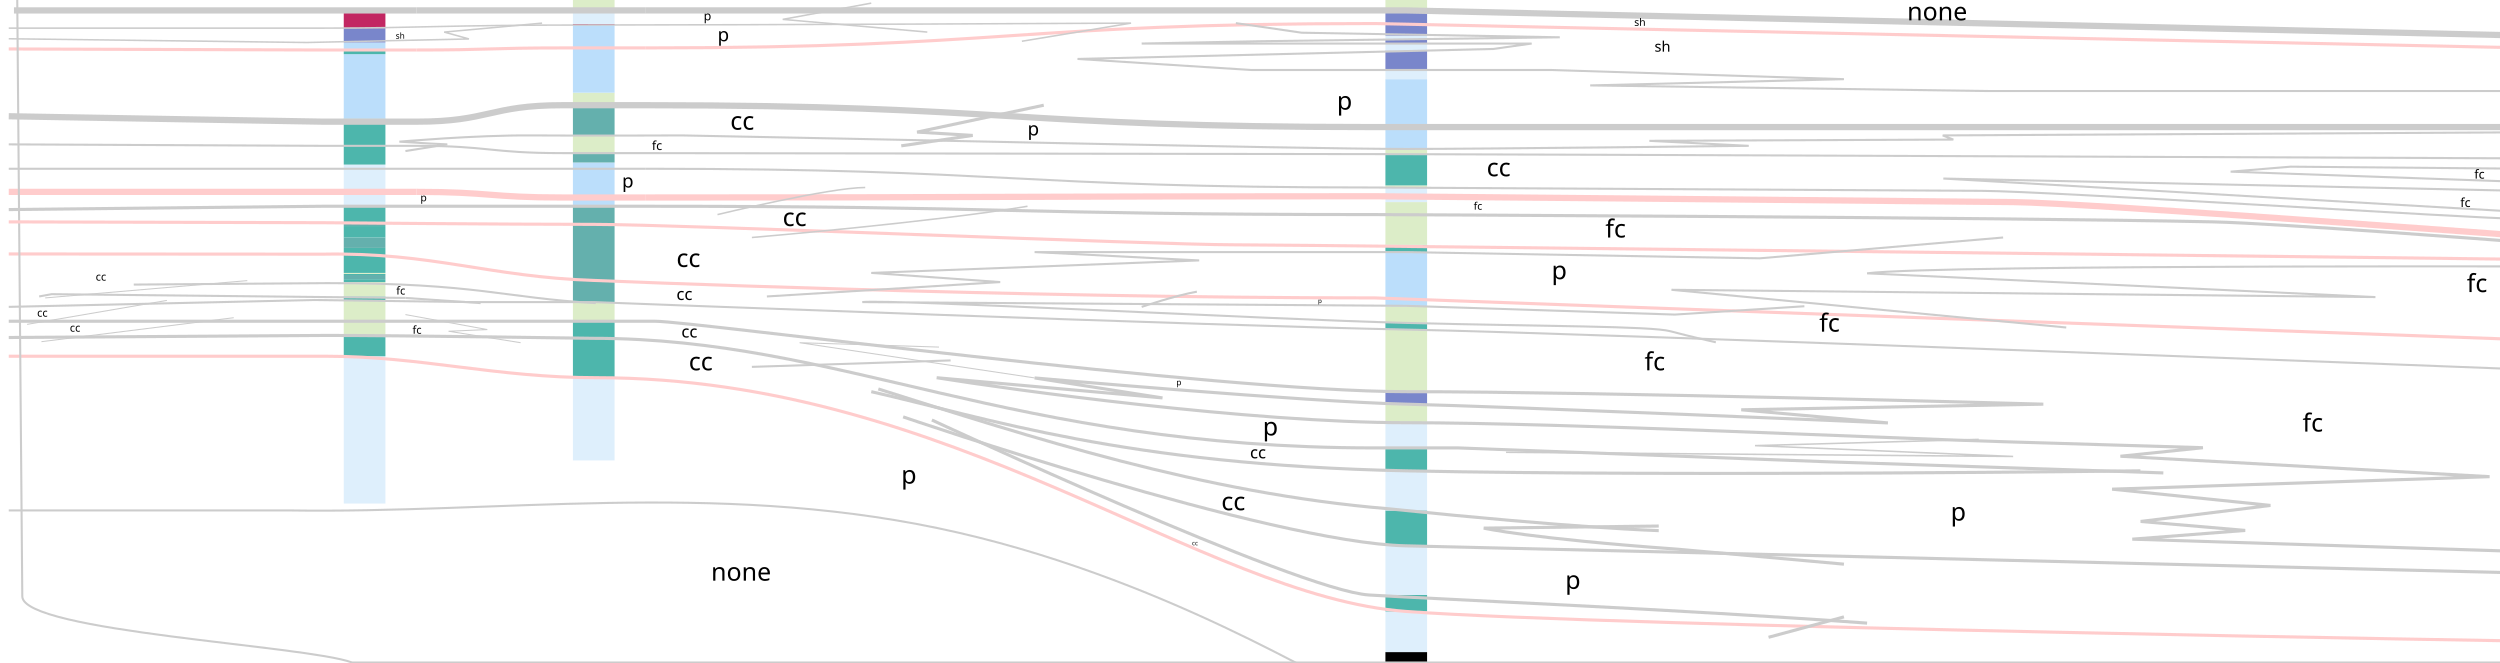
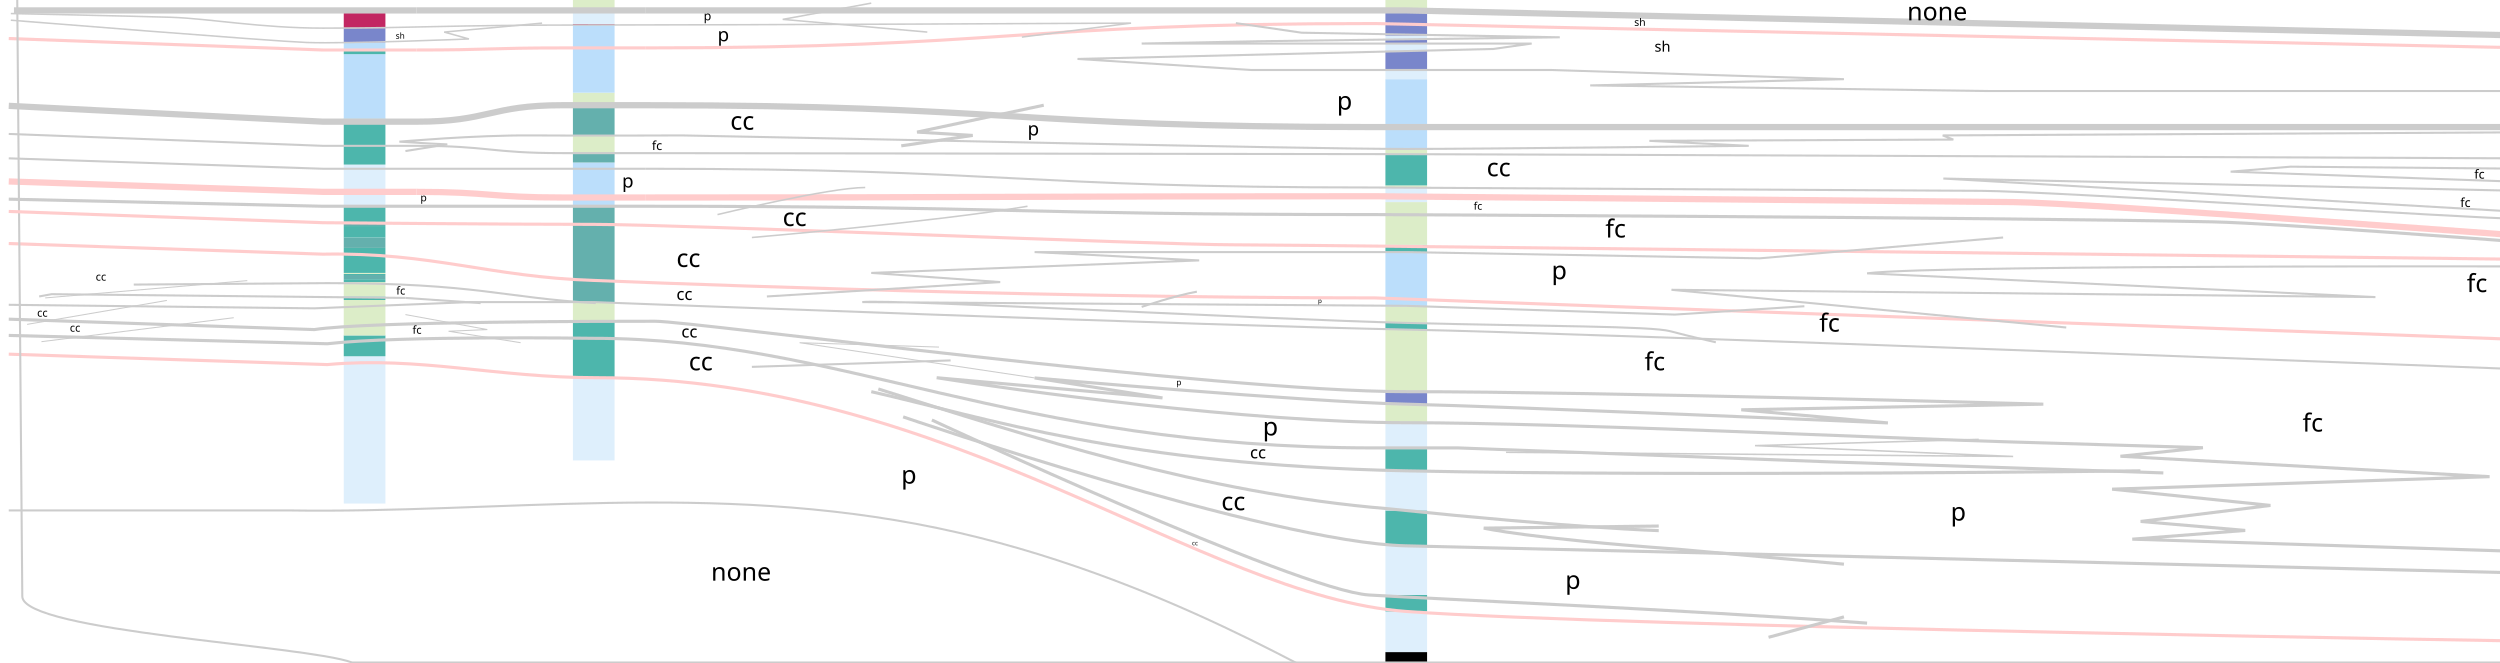
<svg xmlns="http://www.w3.org/2000/svg" version="1.1" id="Layer_1" x="0px" y="0px" width="1200px" height="318px" viewBox="0 0 1200 318" enable-background="new 0 0 1200 318" xml:space="preserve">
  <g id="Layer_1_1_">
    <g display="none">
      <g display="inline">
        <path fill="none" stroke="#FFCCCC" stroke-width="3" d="M160,92.1h40 M200,92.1c35,0,35,2.7,70,2.7h40" />
        <path fill="none" stroke="#FFCCCC" stroke-width="3" d="M160,92.1h40 M200,92.1c35,0,35,2.7,70,2.7h40 M310,94.8     c175,0,175-0.6,350-0.6h40" />
      </g>
      <g display="inline">
        <path fill="none" stroke="#CCCCCC" d="M160,70h40 M200,70c35,0,35,3.5,70,3.5h40" />
      </g>
      <g display="inline">
        <path fill="none" stroke="#FFCCCC" stroke-width="1.5" d="M160,123h40 M200,123c35,0,35,11,70,11h40" />
        <path fill="none" stroke="#FFCCCC" stroke-width="1.5" d="M160,123h40 M200,123c35,0,35,11,70,11h40 M310,134c175,0,175,9,350,9     h40" />
      </g>
      <g display="inline">
        <path fill="none" stroke="#FFCCCC" stroke-width="1.5" d="M160,24h40 M200,24c35,0,35-1,70-1h40" />
        <path fill="none" stroke="#FFCCCC" stroke-width="1.5" d="M160,24h40 M200,24c35,0,35-1,70-1h40 M310,23c175,0,175-11.7,350-11.7     h40" />
      </g>
      <g display="inline">
        <path fill="none" stroke="#FFCCCC" stroke-width="1.5" d="M160,171h40 M200,171c35,0,35,10.6,70,10.6h40" />
        <path fill="none" stroke="#FFCCCC" stroke-width="1.5" d="M160,171h40 M200,171c35,0,35,10.6,70,10.6h40 M310,181.6     c175,0,175,111.9,350,111.9h40" />
      </g>
      <g display="inline">
        <path fill="none" stroke="#FFCCCC" stroke-width="1.5" d="M160,79h40 M200,79c35,0,35-1,70-1h40" />
        <path fill="none" stroke="#FFCCCC" stroke-width="1.5" d="M160,79h40 M200,79c35,0,35-1,70-1h40 M310,78c175,0,175,11,350,11h40" />
      </g>
      <g display="inline">
        <path fill="none" stroke="#CCCCCC" d="M160,81h40 M200,81c35,0,35,0,70,0h40" />
        <path fill="none" stroke="#CCCCCC" d="M160,81h40 M200,81c35,0,35,0,70,0h40 M310,81c175,0,175,9,350,9h40" />
      </g>
      <g display="inline">
        <path fill="none" stroke="#CCCCCC" stroke-width="3" d="M160,58.4h40 M200,58.4c35,0,35-7.9,70-7.9h40" />
        <path fill="none" stroke="#CCCCCC" stroke-width="3" d="M160,58.4h40 M200,58.4c35,0,35-7.9,70-7.9h40 M310,50.5     C485,50.5,485,61,660,61h40" />
      </g>
      <g display="inline">
        <path fill="none" stroke="#CCCCCC" stroke-width="1.5" d="M160,161h40 M200,161c35,0,35,2,70,2h40" />
        <path fill="none" stroke="#CCCCCC" stroke-width="1.5" d="M160,161h40 M200,161c35,0,35,2,70,2h40 M310,163c175,0,175,52,350,52     h40" />
      </g>
      <g display="inline">
        <path fill="none" stroke="#CCCCCC" stroke-width="1.5" d="M160,99h40 M200,99c35,0,35,0,70,0h40" />
        <path fill="none" stroke="#CCCCCC" stroke-width="1.5" d="M160,99h40 M200,99c35,0,35,0,70,0h40 M310,99c175,0,175,4,350,4h40" />
      </g>
      <g display="inline">
        <path fill="none" stroke="#CCCCCC" stroke-width="3" d="M160,5h40 M200,5c35,0,35,0,70,0h40" />
        <path fill="none" stroke="#CCCCCC" stroke-width="3" d="M160,5h40 M200,5c35,0,35,0,70,0h40 M310,5c175,0,175,0,350,0h40" />
      </g>
    </g>
    <g>
      <g transform="translate(165, 5)">
        <g>
          <g>
            <rect y="166" fill="#DEEFFC" width="20" height="70.7" />
            <rect y="156" fill="#4DB6AC" width="20" height="10" />
            <rect y="139" fill="#DCEDC8" width="20" height="17" />
            <rect y="137.3" fill="#4DB6AC" width="20" height="1.7" />
            <rect y="130.4" fill="#DCEDC8" width="20" height="6.9" />
            <rect y="129" fill="#4DB6AC" width="20" height="1.4" />
            <rect y="127" fill="#64B0AD" width="20" height="2" />
            <rect y="126.5" fill="#4DB6AC" width="20" height="0.5" />
            <rect y="126" fill="#DCEDC8" width="20" height="0.5" />
            <rect y="114" fill="#4DB6AC" width="20" height="12" />
            <rect y="109" fill="#64B0AD" width="20" height="5" />
            <rect y="103.5" fill="#4DB6AC" width="20" height="5.5" />
            <rect y="101.8" fill="#64B0AD" width="20" height="1.7" />
            <rect y="94" fill="#4DB6AC" width="20" height="7.8" />
            <rect y="74" fill="#DEEFFC" width="20" height="20" />
            <rect y="52" fill="#4DB6AC" width="20" height="22" />
            <rect y="21" fill="#BBDEFB" width="20" height="31" />
            <rect y="19" fill="#4DB6AC" width="20" height="2" />
            <rect y="15.4" fill="#BBDEFB" width="20" height="3.6" />
            <rect y="8.5" fill="#7986CB" width="20" height="6.9" />
            <rect y="0" fill="#C22762" width="20" height="8.5" />
            <rect y="-0.5" fill="#DCEDC8" width="20" height="0.5" />
          </g>
        </g>
      </g>
      <g transform="translate(275, 5)">
        <g>
          <g>
            <rect y="176.3" fill="#DEEFFC" width="20" height="39.7" />
            <rect y="149.2" fill="#4DB6AC" width="20" height="27.1" />
            <rect y="140" fill="#DCEDC8" width="20" height="9.2" />
            <rect y="94" fill="#64B0AD" width="20" height="46" />
            <rect y="73" fill="#BBDEFB" width="20" height="21" />
            <rect y="68.5" fill="#64B0AD" width="20" height="4.5" />
            <rect y="60" fill="#DCEDC8" width="20" height="8.5" />
            <rect y="45.5" fill="#64B0AD" width="20" height="14.5" />
            <rect y="39.5" fill="#DCEDC8" width="20" height="6" />
            <rect y="7" fill="#BBDEFB" width="20" height="32.5" />
            <rect y="6.5" fill="#C22762" width="20" height="0.5" />
            <rect y="0" fill="#DEEFFC" width="20" height="6.5" />
            <rect y="-7" fill="#DCEDC8" width="20" height="7" />
          </g>
        </g>
      </g>
      <g transform="translate(665, 5)">
        <g>
          <g>
            <rect y="308" width="20" height="50" />
            <rect y="288.5" fill="#DEEFFC" width="20" height="19.5" />
            <rect y="280.6" fill="#4DB6AC" width="20" height="7.9" />
            <rect y="257" fill="#DEEFFC" width="20" height="23.6" />
            <rect y="240" fill="#4DB6AC" width="20" height="17" />
            <rect y="221" fill="#DEEFFC" width="20" height="19" />
            <rect y="210" fill="#4DB6AC" width="20" height="11" />
            <rect y="198" fill="#DEEFFC" width="20" height="12" />
            <rect y="189" fill="#DCEDC8" width="20" height="9" />
            <rect y="183" fill="#7986CB" width="20" height="6" />
            <rect y="153" fill="#DCEDC8" width="20" height="30" />
            <rect y="150" fill="#4DB6AC" width="20" height="3" />
            <rect y="142" fill="#DCEDC8" width="20" height="8" />
            <rect y="116" fill="#BBDEFB" width="20" height="26" />
            <rect y="112.5" fill="#4DB6AC" width="20" height="3.5" />
            <rect y="92" fill="#DCEDC8" width="20" height="20.5" />
            <rect y="85" fill="#DEEFFC" width="20" height="7" />
            <rect y="84" fill="#DCEDC8" width="20" height="1" />
            <rect y="69" fill="#4DB6AC" width="20" height="15" />
            <rect y="66.5" fill="#DCEDC8" width="20" height="2.5" />
            <rect y="33" fill="#BBDEFB" width="20" height="33.5" />
            <rect y="28.6" fill="#DEEFFC" width="20" height="4.4" />
            <rect y="19.3" fill="#7986CB" width="20" height="9.3" />
            <rect y="15.9" fill="#DEEFFC" width="20" height="3.4" />
            <rect y="13.7" fill="#7986CB" width="20" height="2.2" />
            <rect y="12.1" fill="#DEEFFC" width="20" height="1.6" />
            <rect y="0" fill="#7986CB" width="20" height="12.1" />
            <rect y="-33.9" fill="#DCEDC8" width="20" height="33.9" />
          </g>
        </g>
      </g>
    </g>
  </g>
  <g id="Lines">
-     <path fill="none" stroke="#FFCCCC" stroke-width="1.5" d="M4.2,121.9L155,122l0,0c52.5-1,80,11,130,12.6c0,0,200,8.4,375,8.4   l578.1,21" />
-     <path fill="none" stroke="#FFCCCC" stroke-width="1.5" d="M4.2,171h152.9c44.5,0,81,10.3,129.3,10.3c170.8,0,290.1,105,388.6,112.2   c99.4,7.3,547,14.4,547,14.4" />
+     <path fill="none" stroke="#FFCCCC" stroke-width="1.5" d="M4.2,116.9L155,122l0,0c52.5-1,80,11,130,12.6c0,0,200,8.4,375,8.4   l578.1,21" />
+     <path fill="none" stroke="#FFCCCC" stroke-width="1.5" d="M4.2,170l152.9,5c44.5-4,81,6.3,129.3,6.3c170.8,0,290.1,105,388.6,112.2   c99.4,7.3,547,14.4,547,14.4" />
    <path fill="none" stroke="#CCCCCC" stroke-width="1.5" d="M447.3,201.6c0,0,175.7,81.9,209.9,84s147.8,6.8,239,13.5" />
    <path fill="none" stroke="#CCCCCC" stroke-width="1.5" d="M1205.8,274.9c0,0-466-11.5-530.9-12.9c-64.8-1.4-241.4-61.9-241.4-61.9" />
    <path fill="none" stroke="#CCCCCC" stroke-width="1.5" d="M796.2,252.5l-84,1c0,0,22,5,92.9,10.1l80,7.2" />
    <path fill="none" stroke="#CCCCCC" stroke-width="1.5" d="M421.6,186.7c72.1,22.8,156.2,50.2,244.8,57.5   c92.1,9.5,129.8,10.5,129.8,10.5" />
    <path fill="none" stroke="#CCCCCC" stroke-width="1.5" d="M1027.4,226c0,0-216.8,2.8-352.4,0s-201.5-25.5-256.8-38" />
-     <path fill="none" stroke="#CCCCCC" stroke-width="1.5" d="M4.2,162l152.9-1c35,0,127.9,1.4,127.9,1.4c118.7,0,200,52.6,375,52.6h40   l178.4,6.7l160,5.3" />
-     <polyline fill="none" stroke="#FFCCCC" stroke-width="3" points="4.2,92.1 155,92.1 200,92.1  " />
+     <path fill="none" stroke="#CCCCCC" stroke-width="1.5" d="M4.2,161l152.9,4c35-4,127.9-2.6,127.9-2.6c118.7,0,200,52.6,375,52.6h40   l178.4,6.7l160,5.3" />
+     <polyline fill="none" stroke="#FFCCCC" stroke-width="3" points="4.2,87.1 155,92.1 200,92.1  " />
    <path fill="none" stroke="#FFCCCC" stroke-width="3" d="M200,92.1c35,0,35,2.7,70,2.7h40" />
    <path fill="none" stroke="#FFCCCC" stroke-width="3" d="M310,94.8c175,0,175-0.6,350-0.6c0,0,229.7,2,306.3,2.8   c33.2,0.3,255.7,17,255.7,17" />
-     <path fill="none" stroke="#CCCCCC" d="M4.2,69.3L155,70h45c35,0,35,3.5,70,3.5h40c67.5,0,310.2,0.5,365,0.5c33.6,0,533.3,2,533.3,2   " />
-     <polyline fill="none" stroke="#FFCCCC" stroke-width="1.5" points="4.2,23.5 155,24 200,24  " />
+     <path fill="none" stroke="#CCCCCC" d="M4.2,64.3L155,70h45c35,0,35,3.5,70,3.5h40c67.5,0,310.2,0.5,365,0.5c33.6,0,533.3,2,533.3,2   " />
+     <polyline fill="none" stroke="#FFCCCC" stroke-width="1.5" points="4.2,18.5 155,24 200,24  " />
    <path fill="none" stroke="#FFCCCC" stroke-width="1.5" d="M200,24c35,0,35-1,70-1h40" />
    <path fill="none" stroke="#FFCCCC" stroke-width="1.5" d="M310,23c175,0,175-11.7,350-11.7L1213.2,23" />
-     <path fill="none" stroke="#CCCCCC" d="M4.2,81H155c0,0,80,0,115,0h40" />
+     <path fill="none" stroke="#CCCCCC" d="M4.2,76L155,81c0,0,80,0,115,0h40" />
    <path fill="none" stroke="#CCCCCC" d="M310,81c175,0,175,9,350,9c0,0,187.4,1,291.1,1.6c32.4,0.2,239.2,13.4,257.2,13.4" />
-     <path fill="none" stroke="#CCCCCC" stroke-width="3" d="M4.2,55.8L155,58.4h45c35,0,35-7.9,70-7.9h40C485,50.5,485,61,660,61h561.6   " />
-     <path fill="none" stroke="#CCCCCC" stroke-width="1.5" d="M4.2,100.6L155,99h155c175,0,175,4,350,4c0,0,301.8,1.3,402.3,3.5   c30.7,0.7,141.7,9.2,141.7,9.2" />
+     <path fill="none" stroke="#CCCCCC" stroke-width="3" d="M4.2,50.8L155,58.4h45c35,0,35-7.9,70-7.9h40C485,50.5,485,61,660,61h561.6   " />
+     <path fill="none" stroke="#CCCCCC" stroke-width="1.5" d="M4.2,95.6L155,99h155c175,0,175,4,350,4c0,0,301.8,1.3,402.3,3.5   c30.7,0.7,141.7,9.2,141.7,9.2" />
    <polyline fill="none" stroke="#CCCCCC" stroke-width="3" points="6.7,5 155,5 200,5  " />
    <path fill="none" stroke="#CCCCCC" stroke-width="3" d="M200,5c35,0,35,0,70,0h40" />
    <path fill="none" stroke="#CCCCCC" stroke-width="3" d="M310,5c175,0,190,0,365,0l538.2,12.1" />
    <path fill="none" stroke="#CCCCCC" d="M10.7,286.3L8.2-9.4L1204-1.6V318H169C146.9,309.8,11.1,303.2,10.7,286.3z" />
    <path fill="none" stroke="#CCCCCC" d="M4.2,245h134.2c100.7,1.6,203.8-14,311.7,8.5s191.7,77.8,198.8,77.8" />
    <path fill="none" stroke="#CCCCCC" stroke-width="0.75" d="M949.8,210.9l-107.4,3l123.9,5.2l-243.4-2" />
-     <path fill="none" stroke="#CCCCCC" stroke-width="1.5" d="M1238.1,265.6l-214.6-6.8l54.2-4.2l-50.2-4.3l62.3-7.7l-76-7.8l181.2-6   l-177.2-9.8l39.6-4.1l-93.2-2.8c-53.8-1.5-214.4-9.2-289.2-9.2s-190.2-15.9-225.4-21.6L558,191l-61.4-9.6   c0,0,130.2,11.5,178.4,12.6s231.2,9,231.2,9l-70.4-6.3l145-2.7c0,0-214.2-6-305.8-6s-342.2-33.8-360.5-33.8s-138,0-163.6,0H4.2" />
-     <path fill="none" stroke="#FFCCCC" stroke-width="1.5" d="M1213.2,124.5c0,0-585.1-7-621.3-7s-266.2-9.8-306.9-9.8   s-130-0.8-130-0.8L4.2,106.5" />
+     <path fill="none" stroke="#CCCCCC" stroke-width="1.5" d="M1238.1,265.6l-214.6-6.8l54.2-4.2l-50.2-4.3l62.3-7.7l-76-7.8l181.2-6   l-177.2-9.8l39.6-4.1l-93.2-2.8c-53.8-1.5-214.4-9.2-289.2-9.2s-190.2-15.9-225.4-21.6L558,191l-61.4-9.6   c0,0,130.2,11.5,178.4,12.6s231.2,9,231.2,9l-70.4-6.3l145-2.7c0,0-214.2-6-305.8-6s-342.2-33.8-360.5-33.8s-138,0-163.6,4   l-146.7-5" />
+     <path fill="none" stroke="#FFCCCC" stroke-width="1.5" d="M1213.2,124.5c0,0-585.1-7-621.3-7s-266.2-9.8-306.9-9.8   s-130-0.8-130-0.8L4.2,101.5" />
    <line fill="none" stroke="#CCCCCC" stroke-width="1.5" x1="848.9" y1="305.9" x2="885.1" y2="296.1" />
-     <path fill="none" stroke="#CCCCCC" d="M4.2,147.3l146.7-3.3l74.9,1H285c0,0,303.4,11.6,390,13.2s546.6,19.5,546.6,19.5" />
+     <path fill="none" stroke="#CCCCCC" d="M4.2,146.3l146.7,1.7l74.9-3H285c0,0,303.4,11.6,390,13.2s546.6,19.5,546.6,19.5" />
    <polyline fill="none" stroke="#CCCCCC" stroke-width="0.5" points="249.9,164.5 215.3,159 233.9,158.2 194.6,151  " />
    <polyline fill="none" stroke="#CCCCCC" stroke-width="0.5" points="450.7,166.6 383.8,164.5 496.6,181.4  " />
    <path fill="none" stroke="#CCCCCC" d="M194.6,72.5l20.1-3.2l-8.2-0.4L191.7,68c0,0,36.6-3.2,63.3-3s72.4,0,72.4,0   c74.2,1.3,297.3,6.5,347.6,6.5c36.7,0,164.4-1.5,164.4-1.5l-47.7-2.4L937.6,67l-5.1-2l299.2-1.6" />
    <polyline fill="none" stroke="#CCCCCC" points="368.1,142.3 480.1,135.4 418.2,131 575.6,125 496.6,121 675,121 844.6,124    961.5,114  " />
    <path fill="none" stroke="#CCCCCC" d="M64.2,136.6l92.9-0.7c72.4,0,84.6,7.1,128.9,9.6" />
    <path fill="none" stroke="#CCCCCC" d="M194.6,143l-169.8-1.8l-6,1.1" />
    <path fill="none" stroke="#CCCCCC" d="M823.6,164.3c0,0-12.5-2.8-21.8-5.3s-59.3-2.3-126.8-4s-246.4-11.5-261.1-10l261.1,1.8   l128.9,4.2l62.2-4" />
    <path fill="none" stroke="#CCCCCC" stroke-width="0.75" d="M360.9,114c0,0,88.1-7.5,132.3-15" />
    <path fill="none" stroke="#CCCCCC" d="M548,147.3c0,0,16.3-5.5,26.5-7.3" />
    <polyline fill="none" stroke="#CCCCCC" stroke-width="1.5" points="432.6,70 466.9,65 440.2,63.4 501,50.5  " />
-     <path fill="none" stroke="#CCCCCC" stroke-width="0.75" d="M4.2,13.5H155c47.3,0,55.3-1.5,130-1.5s257.9-0.9,257.9-0.9l-52.4,8.7" />
-     <polyline fill="none" stroke="#CCCCCC" stroke-width="0.75" points="4.2,18.6 147.3,20.4 225.1,18.7 213.2,15.4 260.2,11.1  " />
+     <path fill="none" stroke="#CCCCCC" stroke-width="0.75" d="M5.2,6.5c0,0,57.5,1.2,77,1.8c18.2,0.6,42.9,5.2,72.8,5.2   c47.3,0,55.3-1.5,130-1.5s257.9-0.9,257.9-0.9l-52.4,6.7" />
+     <path fill="none" stroke="#CCCCCC" stroke-width="0.75" d="M5.2,9.7c0,0,125.5,10.1,142.1,10.7c19.4,0.7,77.8-1.7,77.8-1.7   l-11.9-3.3l47-4.3" />
    <polyline fill="none" stroke="#CCCCCC" stroke-width="0.75" points="445.1,15.4 375.7,9.3 418.2,1.5  " />
    <polyline fill="none" stroke="#CCCCCC" points="593.2,11.1 624.8,15.7 748.7,17.9 603.7,19.8 548,20.9 735.2,20.9 716.8,23.5    517.2,28.3 600.7,33.6 744.7,33.6 885.1,38 763.3,41 954.3,43.7 1204,43.7  " />
    <path fill="none" stroke="#CCCCCC" stroke-width="0.75" d="M344.4,103c0,0,53.7-13,70.9-13" />
    <path fill="none" d="M520.6,245c10.4-0.2,35.8,0,35.8,0" />
    <path fill="none" d="M550.5,238.5c10.4-0.2,35.8-9.6,35.8-9.6" />
    <path fill="none" d="M568.3,220.1C578.7,219.9,600,209,600,209" />
    <path fill="none" stroke="#CCCCCC" d="M991.8,157.2l-189.5-18.1l337.9,3.5l-244-11.4c33.5-4.4,370.5-3.2,370.5-3.2" />
    <polyline fill="none" stroke="#CCCCCC" points="1213.2,81 1099.5,80 1070.7,82.4 1221.6,87.7 1209.6,91.6 932.8,85.7 1216.5,102.1     " />
    <line fill="none" stroke="#CCCCCC" x1="456.3" y1="173" x2="360.9" y2="176.1" />
    <line fill="none" stroke="#CCCCCC" stroke-width="0.5" x1="21.7" y1="143" x2="118.7" y2="134.7" />
    <line fill="none" stroke="#CCCCCC" x1="194.6" y1="143" x2="230.7" y2="145.5" />
    <line fill="none" stroke="#CCCCCC" stroke-width="0.5" x1="19.9" y1="164" x2="112.2" y2="152.5" />
    <line fill="none" stroke="#CCCCCC" stroke-width="0.5" x1="13" y1="155.7" x2="80.1" y2="144.2" />
  </g>
  <g id="Facies">
    <text transform="matrix(1 0 0 1 330.6108 177.7471)" font-family="'ArialMT'" font-size="12px">cc</text>
    <text transform="matrix(1 0 0 1 341.3084 278.7215)" font-family="'ArialMT'" font-size="12px">none</text>
    <text transform="matrix(1 0 0 1 1105.206 207.1543)" font-family="'ArialMT'" font-size="12px">fc</text>
    <text transform="matrix(1 0 0 1 751.3169 282.6447)" font-family="'ArialMT'" font-size="12px">p</text>
    <text transform="matrix(1 0 0 1 606.1223 209.0004)" font-family="'ArialMT'" font-size="12px">p</text>
    <text transform="matrix(1 0 0 1 432.5821 232.1247)" font-family="'ArialMT'" font-size="12px">p</text>
    <text transform="matrix(1 0 0 1 564.6277 184.9206)" font-family="'ArialMT'" font-size="4px">p</text>
    <text transform="matrix(1 0 0 1 789.3549 177.7468)" font-family="'ArialMT'" font-size="12px">fc</text>
    <text transform="matrix(1 0 0 1 770.5541 114.0005)" font-family="'ArialMT'" font-size="12px">fc</text>
    <text transform="matrix(1 0 0 1 641.702 52.609)" font-family="'ArialMT'" font-size="12px">p</text>
    <text transform="matrix(1 0 0 1 375.6619 108.4999)" font-family="'ArialMT'" font-size="12px">cc</text>
    <text transform="matrix(1 0 0 1 324.682 128.1499)" font-family="'ArialMT'" font-size="12px">cc</text>
    <text transform="matrix(1 0 0 1 324.6821 144)" font-family="'ArialMT'" font-size="8px">cc</text>
    <text transform="matrix(1 0 0 1 744.7489 134)" font-family="'ArialMT'" font-size="12px">p</text>
    <text transform="matrix(1 0 0 1 493.227 64.9998)" font-family="'ArialMT'" font-size="9px">p</text>
    <text transform="matrix(1 0 0 1 350.5292 62.2503)" font-family="'ArialMT'" font-size="12px">cc</text>
    <text transform="matrix(1 0 0 1 632.6437 145.4619)" font-family="'ArialMT'" font-size="3px">p</text>
    <text transform="matrix(1 0 0 1 344.4357 19.7998)" font-family="'ArialMT'" font-size="9px">p</text>
    <text transform="matrix(1 0 0 1 794.1621 24.7954)" font-family="'ArialMT'" font-size="7px">sh</text>
    <text transform="matrix(1 0 0 1 784.4243 12.425)" font-family="'ArialMT'" font-size="5px">sh</text>
    <text transform="matrix(1 0 0 1 189.9183 18.6)" font-family="'ArialMT'" font-size="4px">sh</text>
    <text transform="matrix(1 0 0 1 915.4325 9.7444)" font-family="'ArialMT'" font-size="12px">none</text>
    <text transform="matrix(1 0 0 1 873.2318 159.2)" font-family="'ArialMT'" font-size="12px">fc</text>
    <text transform="matrix(1 0 0 1 312.8964 72.0002)" font-family="'ArialMT'" font-size="6px">fc</text>
    <text transform="matrix(1 0 0 1 201.7891 96.6235)" font-family="'ArialMT'" font-size="5px">p</text>
    <text transform="matrix(1 0 0 1 707.3557 100.6467)" font-family="'ArialMT'" font-size="5px">fc</text>
    <text transform="matrix(1 0 0 1 713.5973 84.6016)" font-family="'ArialMT'" font-size="12px">cc</text>
    <text transform="matrix(1 0 0 1 190.2012 141.3828)" font-family="'ArialMT'" font-size="5.283px">fc</text>
    <text transform="matrix(1 0 0 1 586.2258 244.9038)" font-family="'ArialMT'" font-size="12px">cc</text>
    <text transform="matrix(1 0 0 1 599.9998 219.9999)" font-family="'ArialMT'" font-size="8px">cc</text>
    <text transform="matrix(1 0 0 1 572.1335 261.7343)" font-family="'ArialMT'" font-size="3px">cc</text>
    <text transform="matrix(1 0 0 1 936.3196 249.8686)" font-family="'ArialMT'" font-size="12px">p</text>
    <text transform="matrix(1 0 0 1 1184.027 140.1996)" font-family="'ArialMT'" font-size="12px">fc</text>
    <text transform="matrix(1 0 0 1 298.583 90.0084)" font-family="'ArialMT'" font-size="9px">p</text>
    <text transform="matrix(1 0 0 1 1180.932 99.3505)" font-family="'ArialMT'" font-size="6px">fc</text>
    <text transform="matrix(1 0 0 1 1187.67 85.7373)" font-family="'ArialMT'" font-size="6px">fc</text>
    <text transform="matrix(1 0 0 1 327.0537 162.0004)" font-family="'ArialMT'" font-size="8px">cc</text>
    <text transform="matrix(1 0 0 1 198.0002 160.2001)" font-family="'ArialMT'" font-size="5.283px">fc</text>
    <text transform="matrix(1 0 0 1 337.7474 9.7445)" font-family="'ArialMT'" font-size="6px">p</text>
    <text transform="matrix(1 0 0 1 45.9091 134.6997)" font-family="'ArialMT'" font-size="5.283px">cc</text>
    <text transform="matrix(1 0 0 1 17.8006 152.0002)" font-family="'ArialMT'" font-size="5.283px">cc</text>
    <text transform="matrix(1 0 0 1 33.4966 159.2002)" font-family="'ArialMT'" font-size="5.283px">cc</text>
  </g>
</svg>
